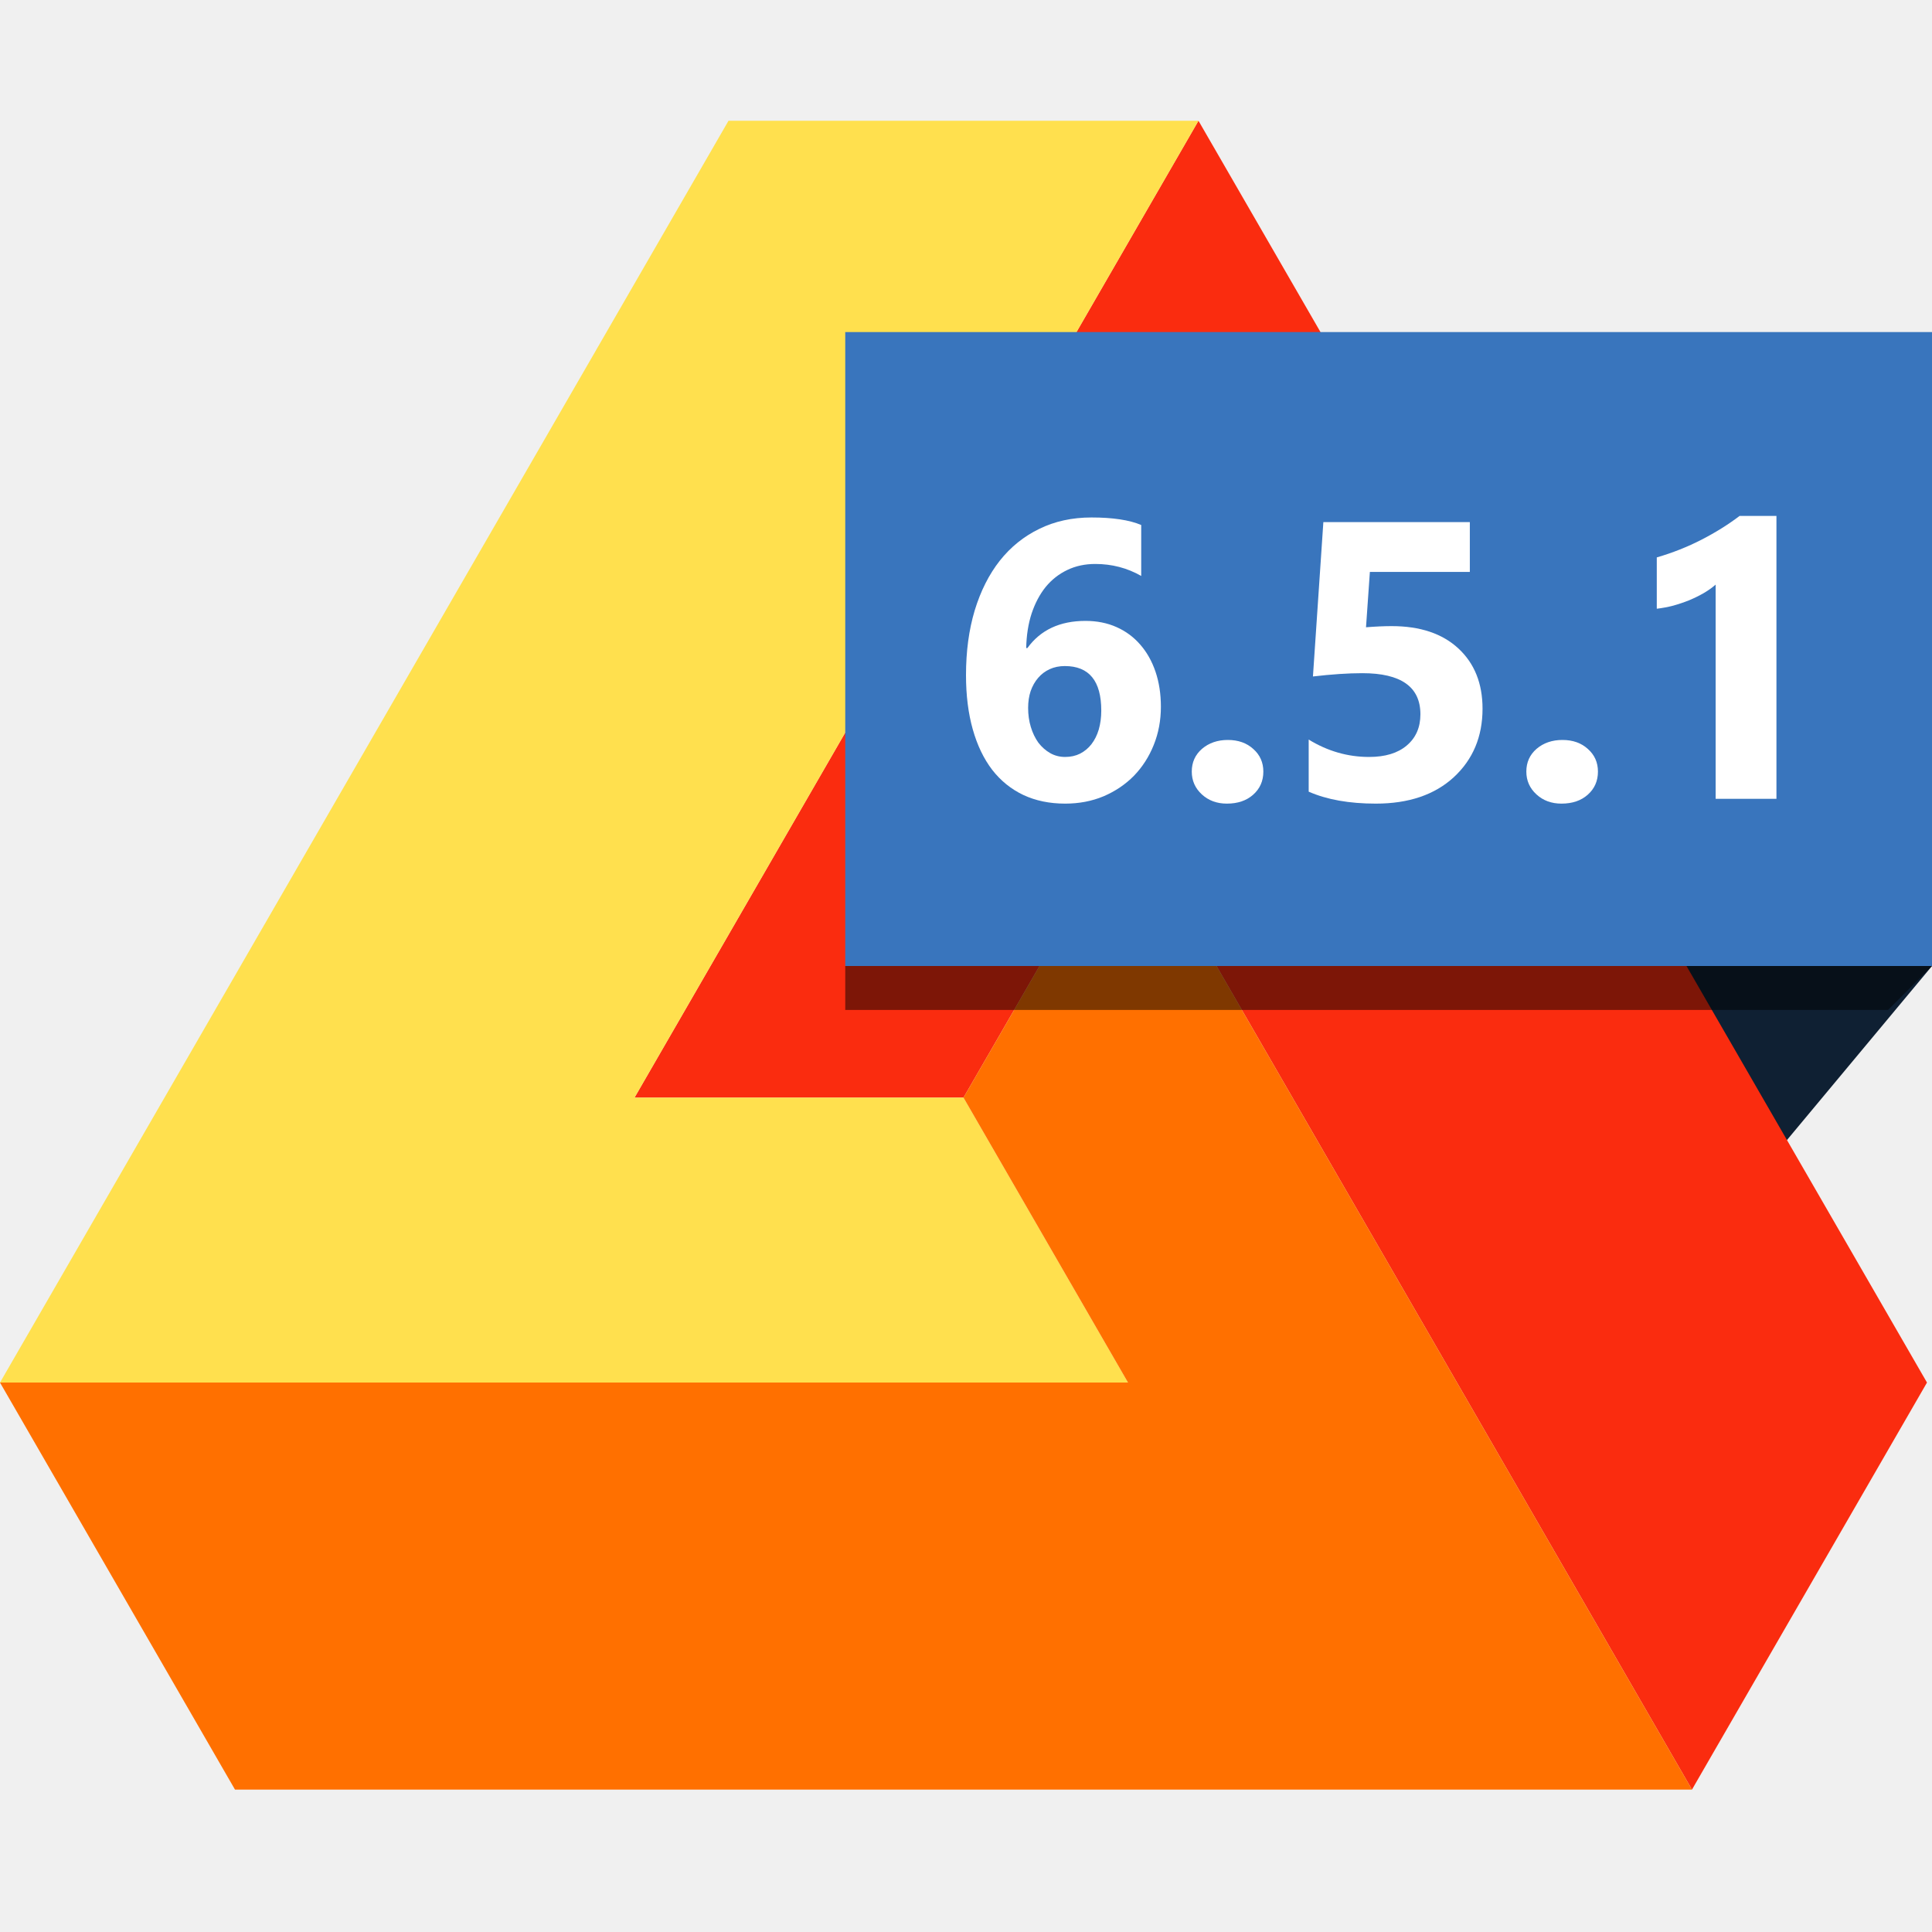
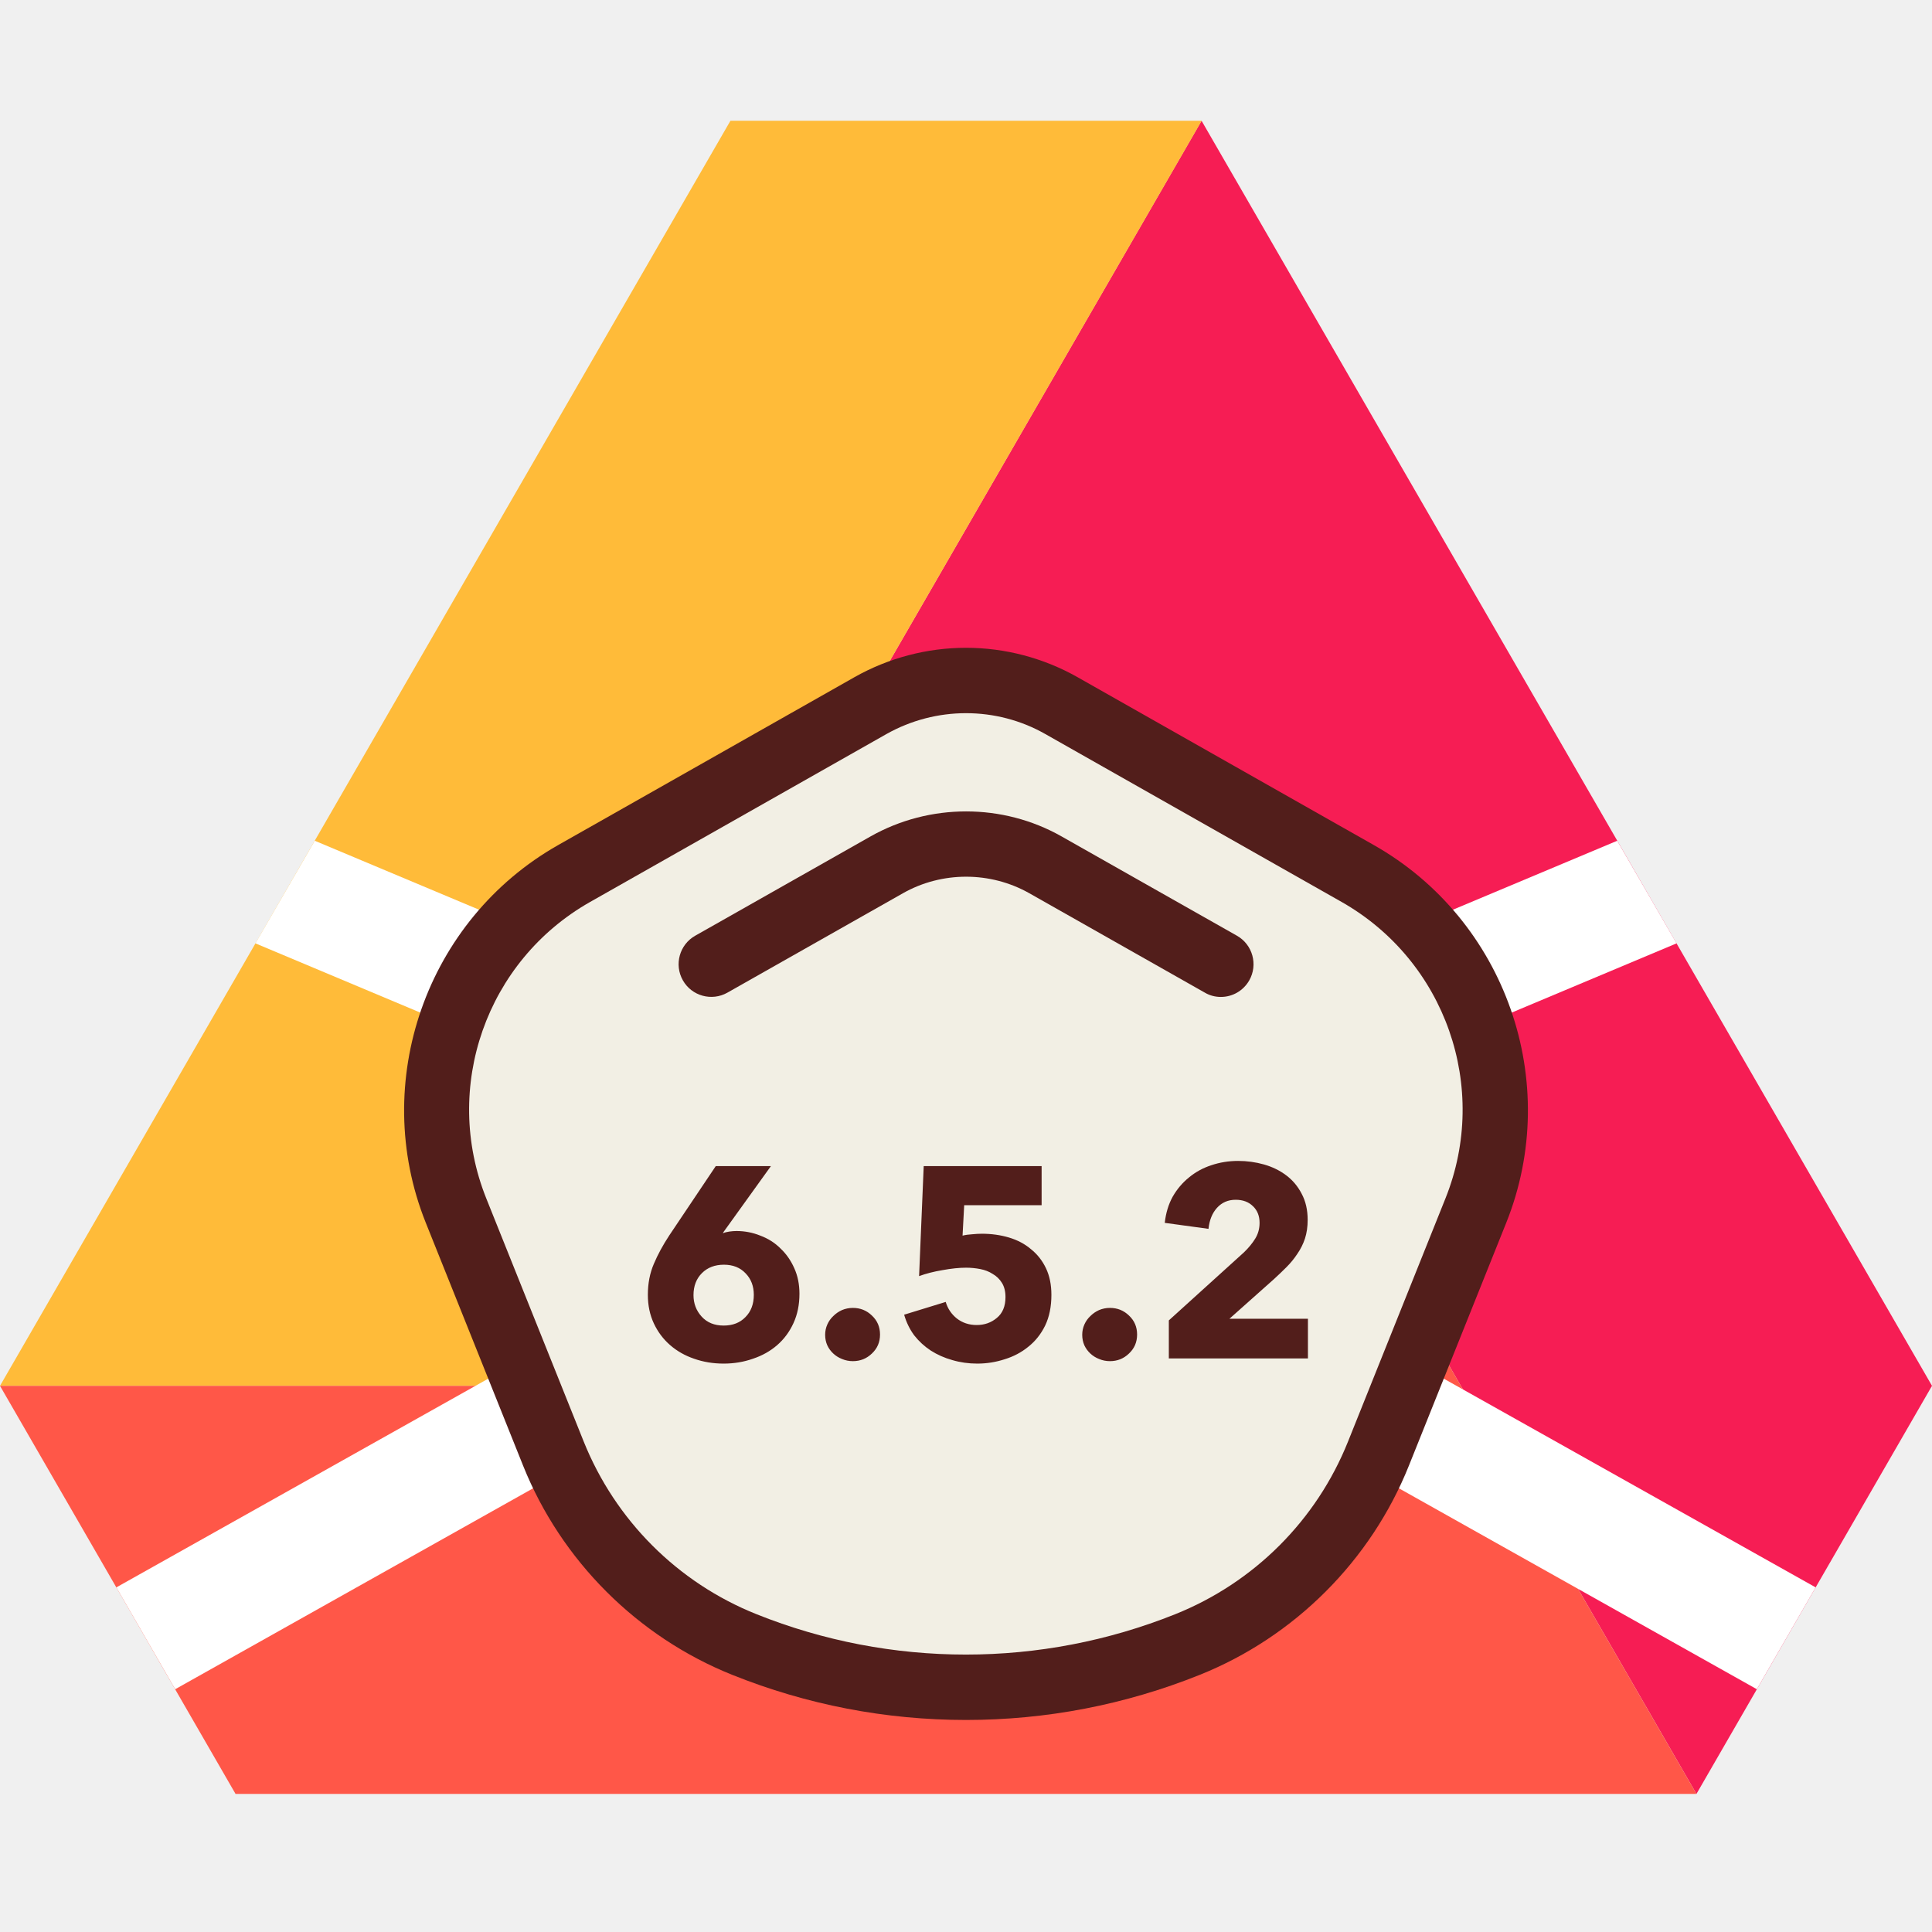
<svg xmlns="http://www.w3.org/2000/svg" width="64" height="64" viewBox="0 0 64 64" fill="none">
-   <path d="M64 32H55.5L59 38L64 32Z" fill="#0F2033" />
-   <path fill-rule="evenodd" clip-rule="evenodd" d="M63.834 45.799L56.049 59.282L37.367 26.922L31.917 36.36H21.019L39.701 4L63.834 45.799Z" fill="#FA2C0F" />
-   <path fill-rule="evenodd" clip-rule="evenodd" d="M24.133 4H39.702L21.019 36.36H31.917L37.367 45.799H0L24.133 4Z" fill="#FFE04E" />
-   <path fill-rule="evenodd" clip-rule="evenodd" d="M7.784 59.282L0 45.799H37.367L31.917 36.36L37.367 26.922L56.049 59.282H7.784Z" fill="#FF7000" />
-   <rect x="28" y="11" width="36" height="21" fill="#3975BD" />
-   <path d="M28 32H64L62.545 33.455H28V32Z" fill="black" fill-opacity="0.5" />
-   <path d="M38.456 23.413C38.456 23.864 38.377 24.286 38.219 24.678C38.062 25.07 37.842 25.411 37.561 25.701C37.28 25.986 36.945 26.212 36.557 26.378C36.17 26.54 35.746 26.621 35.285 26.621C34.77 26.621 34.307 26.526 33.898 26.334C33.494 26.142 33.151 25.865 32.869 25.503C32.588 25.136 32.373 24.689 32.224 24.16C32.075 23.632 32 23.033 32 22.364C32 21.576 32.096 20.862 32.288 20.223C32.484 19.579 32.761 19.03 33.119 18.574C33.481 18.118 33.918 17.766 34.429 17.519C34.94 17.268 35.516 17.142 36.155 17.142C36.862 17.142 37.412 17.225 37.804 17.391V19.079C37.34 18.814 36.832 18.682 36.283 18.682C35.942 18.682 35.633 18.748 35.356 18.881C35.079 19.013 34.84 19.2 34.64 19.443C34.444 19.686 34.288 19.98 34.173 20.325C34.062 20.666 34.003 21.047 33.994 21.469H34.033C34.467 20.869 35.109 20.568 35.957 20.568C36.336 20.568 36.679 20.636 36.986 20.773C37.293 20.909 37.555 21.103 37.772 21.354C37.989 21.602 38.158 21.9 38.277 22.249C38.396 22.599 38.456 22.986 38.456 23.413ZM36.481 23.54C36.481 22.556 36.078 22.064 35.273 22.064C35.09 22.064 34.923 22.098 34.774 22.166C34.625 22.234 34.497 22.33 34.391 22.454C34.284 22.577 34.201 22.724 34.141 22.895C34.086 23.061 34.058 23.246 34.058 23.451C34.058 23.677 34.088 23.888 34.148 24.084C34.207 24.28 34.291 24.452 34.397 24.602C34.508 24.746 34.638 24.861 34.787 24.947C34.936 25.032 35.102 25.075 35.285 25.075C35.469 25.075 35.633 25.038 35.778 24.966C35.927 24.889 36.053 24.785 36.155 24.653C36.261 24.516 36.342 24.354 36.398 24.167C36.453 23.975 36.481 23.766 36.481 23.54Z" fill="white" />
-   <path d="M40.642 26.621C40.31 26.621 40.033 26.519 39.811 26.314C39.59 26.11 39.479 25.859 39.479 25.56C39.479 25.253 39.592 25.002 39.818 24.806C40.048 24.61 40.333 24.512 40.674 24.512C41.019 24.512 41.3 24.612 41.518 24.812C41.739 25.008 41.85 25.258 41.85 25.56C41.85 25.871 41.737 26.127 41.511 26.327C41.29 26.523 41 26.621 40.642 26.621Z" fill="white" />
-   <path d="M43.352 26.225V24.499C43.979 24.883 44.646 25.075 45.353 25.075C45.886 25.075 46.301 24.949 46.599 24.697C46.902 24.442 47.053 24.096 47.053 23.662C47.053 22.754 46.412 22.3 45.129 22.3C44.656 22.3 44.111 22.337 43.493 22.409L43.838 17.295H48.69V18.945H45.379L45.251 20.779C45.579 20.753 45.862 20.741 46.101 20.741C47.043 20.741 47.78 20.988 48.312 21.482C48.845 21.977 49.111 22.641 49.111 23.477C49.111 24.401 48.794 25.158 48.159 25.746C47.524 26.329 46.663 26.621 45.577 26.621C44.695 26.621 43.953 26.489 43.352 26.225Z" fill="white" />
-   <path d="M51.726 26.621C51.394 26.621 51.117 26.519 50.895 26.314C50.673 26.11 50.562 25.859 50.562 25.56C50.562 25.253 50.675 25.002 50.901 24.806C51.131 24.61 51.417 24.512 51.758 24.512C52.103 24.512 52.384 24.612 52.602 24.812C52.823 25.008 52.934 25.258 52.934 25.56C52.934 25.871 52.821 26.127 52.595 26.327C52.374 26.523 52.084 26.621 51.726 26.621Z" fill="white" />
-   <path d="M58.847 17.091V26.462H56.833V19.366C56.722 19.464 56.59 19.558 56.437 19.648C56.288 19.733 56.128 19.812 55.957 19.884C55.787 19.952 55.61 20.012 55.427 20.063C55.244 20.11 55.062 20.144 54.883 20.165V18.465C55.408 18.312 55.902 18.116 56.367 17.877C56.831 17.638 57.251 17.376 57.626 17.091H58.847Z" fill="white" />
+   <g clip-path="url(#clip0)">
+     <path d="M64 45.907L56.197 59.426L37.465 26.98L32 36.446H21.075L39.803 4L64 45.907Z" fill="#F61D54" />
+     <path d="M24.197 4H39.807L21.075 36.446H32L37.465 45.907H0L24.197 4Z" fill="#FFBB39" />
+     <path d="M7.803 59.426L0 45.908H37.465L32 36.446L37.465 26.98L56.197 59.426H7.803Z" fill="#FF5748" />
+     <path d="M8.461 31.25L27.57 39.274L3.854 52.584L5.803 55.958L32 41.252L58.198 55.958L60.146 52.584L36.43 39.274L55.539 31.25L53.573 27.851L32 36.905L10.427 27.851L8.461 31.25Z" fill="white" />
+     <path d="M32 55.893C29.476 55.893 27.003 55.417 24.66 54.477C21.789 53.325 19.486 51.022 18.334 48.151L15.108 40.101C13.441 35.944 15.125 31.142 19.022 28.933L28.835 23.373C29.796 22.828 30.891 22.538 32 22.538C33.108 22.538 34.2 22.828 35.165 23.373L44.977 28.933C48.875 31.142 50.559 35.944 48.892 40.101L45.666 48.146C44.514 51.017 42.211 53.321 39.34 54.473C36.997 55.417 34.525 55.893 32 55.893Z" fill="#F2EFE4" />
+     <path d="M32 23.625C32.91 23.625 33.815 23.854 34.629 24.317L44.441 29.877C47.883 31.83 49.355 36.026 47.883 39.698L44.657 47.748C43.614 50.359 41.544 52.425 38.933 53.472C36.707 54.364 34.351 54.81 31.996 54.81C29.64 54.81 27.285 54.364 25.059 53.472C22.448 52.429 20.382 50.359 19.334 47.748L16.108 39.698C14.636 36.022 16.108 31.826 19.551 29.877L29.363 24.317C30.186 23.854 31.095 23.625 32 23.625ZM32 21.459C30.705 21.459 29.428 21.797 28.302 22.434L18.49 27.994C14.125 30.466 12.237 35.844 14.104 40.504L17.329 48.553C18.59 51.697 21.114 54.222 24.258 55.482C26.73 56.473 29.337 56.976 32 56.976C34.663 56.976 37.27 56.473 39.742 55.482C42.886 54.222 45.411 51.697 46.671 48.553L49.897 40.504C51.763 35.844 49.879 30.466 45.51 27.994L35.698 22.434C34.572 21.797 33.295 21.459 32 21.459Z" fill="#521E1B" />
+     <path d="M26.483 42.858C26.483 43.218 26.417 43.542 26.285 43.83C26.153 44.118 25.973 44.361 25.745 44.559C25.517 44.757 25.25 44.907 24.944 45.009C24.638 45.117 24.314 45.171 23.972 45.171C23.624 45.171 23.297 45.117 22.991 45.009C22.691 44.907 22.427 44.757 22.199 44.559C21.971 44.361 21.791 44.121 21.659 43.839C21.527 43.557 21.461 43.242 21.461 42.894C21.461 42.516 21.527 42.174 21.659 41.868C21.791 41.556 21.962 41.241 22.172 40.923L23.711 38.628H25.538L23.972 40.806L23.945 40.851C24.005 40.827 24.077 40.809 24.161 40.797C24.245 40.785 24.323 40.779 24.395 40.779C24.671 40.779 24.935 40.83 25.187 40.932C25.445 41.028 25.667 41.169 25.853 41.355C26.045 41.535 26.198 41.754 26.312 42.012C26.426 42.264 26.483 42.546 26.483 42.858ZM24.971 42.894C24.971 42.606 24.881 42.369 24.701 42.183C24.521 41.991 24.281 41.895 23.981 41.895C23.681 41.895 23.438 41.988 23.252 42.174C23.066 42.36 22.973 42.603 22.973 42.903C22.973 43.179 23.063 43.416 23.243 43.614C23.423 43.812 23.666 43.911 23.972 43.911C24.272 43.911 24.512 43.818 24.692 43.632C24.878 43.446 24.971 43.2 24.971 42.894ZM29.152 44.208C29.152 44.46 29.062 44.67 28.882 44.838C28.708 45.006 28.498 45.09 28.252 45.09C28.126 45.09 28.006 45.066 27.892 45.018C27.784 44.976 27.688 44.916 27.604 44.838C27.52 44.76 27.454 44.67 27.406 44.568C27.358 44.46 27.334 44.343 27.334 44.217C27.334 44.097 27.358 43.983 27.406 43.875C27.454 43.767 27.52 43.674 27.604 43.596C27.688 43.512 27.784 43.446 27.892 43.398C28.006 43.35 28.126 43.326 28.252 43.326C28.498 43.326 28.708 43.41 28.882 43.578C29.062 43.746 29.152 43.956 29.152 44.208ZM34.829 42.894C34.829 43.284 34.76 43.623 34.622 43.911C34.484 44.193 34.298 44.427 34.064 44.613C33.836 44.799 33.575 44.937 33.281 45.027C32.987 45.123 32.684 45.171 32.372 45.171C32.084 45.171 31.808 45.132 31.544 45.054C31.286 44.982 31.049 44.877 30.833 44.739C30.623 44.601 30.44 44.433 30.284 44.235C30.134 44.031 30.023 43.803 29.951 43.551L31.328 43.128C31.394 43.35 31.517 43.533 31.697 43.677C31.883 43.821 32.102 43.893 32.354 43.893C32.612 43.893 32.834 43.815 33.02 43.659C33.212 43.503 33.308 43.272 33.308 42.966C33.308 42.78 33.269 42.624 33.191 42.498C33.113 42.372 33.011 42.273 32.885 42.201C32.765 42.123 32.627 42.069 32.471 42.039C32.315 42.009 32.159 41.994 32.003 41.994C31.775 41.994 31.514 42.021 31.22 42.075C30.932 42.123 30.674 42.189 30.446 42.273L30.599 38.628H34.505V39.924H31.94L31.886 40.932C31.982 40.908 32.087 40.893 32.201 40.887C32.321 40.875 32.429 40.869 32.525 40.869C32.843 40.869 33.143 40.911 33.425 40.995C33.707 41.079 33.95 41.208 34.154 41.382C34.364 41.55 34.529 41.76 34.649 42.012C34.769 42.264 34.829 42.558 34.829 42.894ZM37.668 44.208C37.668 44.46 37.578 44.67 37.398 44.838C37.224 45.006 37.014 45.09 36.768 45.09C36.642 45.09 36.522 45.066 36.408 45.018C36.3 44.976 36.204 44.916 36.12 44.838C36.036 44.76 35.97 44.67 35.922 44.568C35.874 44.46 35.85 44.343 35.85 44.217C35.85 44.097 35.874 43.983 35.922 43.875C35.97 43.767 36.036 43.674 36.12 43.596C36.204 43.512 36.3 43.446 36.408 43.398C36.522 43.35 36.642 43.326 36.768 43.326C37.014 43.326 37.224 43.41 37.398 43.578C37.578 43.746 37.668 43.956 37.668 44.208ZM38.719 45V43.74L41.203 41.49C41.359 41.34 41.485 41.187 41.581 41.031C41.677 40.875 41.725 40.701 41.725 40.509C41.725 40.281 41.653 40.098 41.509 39.96C41.365 39.816 41.173 39.744 40.933 39.744C40.681 39.744 40.474 39.834 40.312 40.014C40.156 40.188 40.063 40.419 40.033 40.707L38.584 40.509C38.62 40.185 38.707 39.897 38.845 39.645C38.989 39.393 39.169 39.18 39.385 39.006C39.601 38.826 39.847 38.691 40.123 38.601C40.405 38.505 40.702 38.457 41.014 38.457C41.308 38.457 41.593 38.496 41.869 38.574C42.145 38.652 42.391 38.772 42.607 38.934C42.823 39.096 42.994 39.3 43.12 39.546C43.252 39.792 43.318 40.08 43.318 40.41C43.318 40.638 43.288 40.845 43.228 41.031C43.168 41.211 43.084 41.379 42.976 41.535C42.874 41.691 42.754 41.838 42.616 41.976C42.484 42.108 42.346 42.24 42.202 42.372L40.726 43.686H43.327V45H38.719Z" fill="#521E1B" />
+     <path d="M40.444 33.025C40.262 33.025 40.08 32.982 39.911 32.882L34.1 29.591C32.806 28.859 31.199 28.859 29.909 29.591L24.098 32.882C23.578 33.177 22.915 32.995 22.621 32.475C22.326 31.955 22.508 31.293 23.028 30.998L28.839 27.707C30.792 26.603 33.217 26.603 35.165 27.707L40.977 30.998C41.496 31.293 41.678 31.955 41.384 32.475C41.184 32.826 40.821 33.025 40.444 33.025Z" fill="#521E1B" />
+   </g>
+   <defs>
+     <clipPath id="clip0">
+       <rect width="64" height="64" fill="white" />
+     </clipPath>
+   </defs>
</svg>
